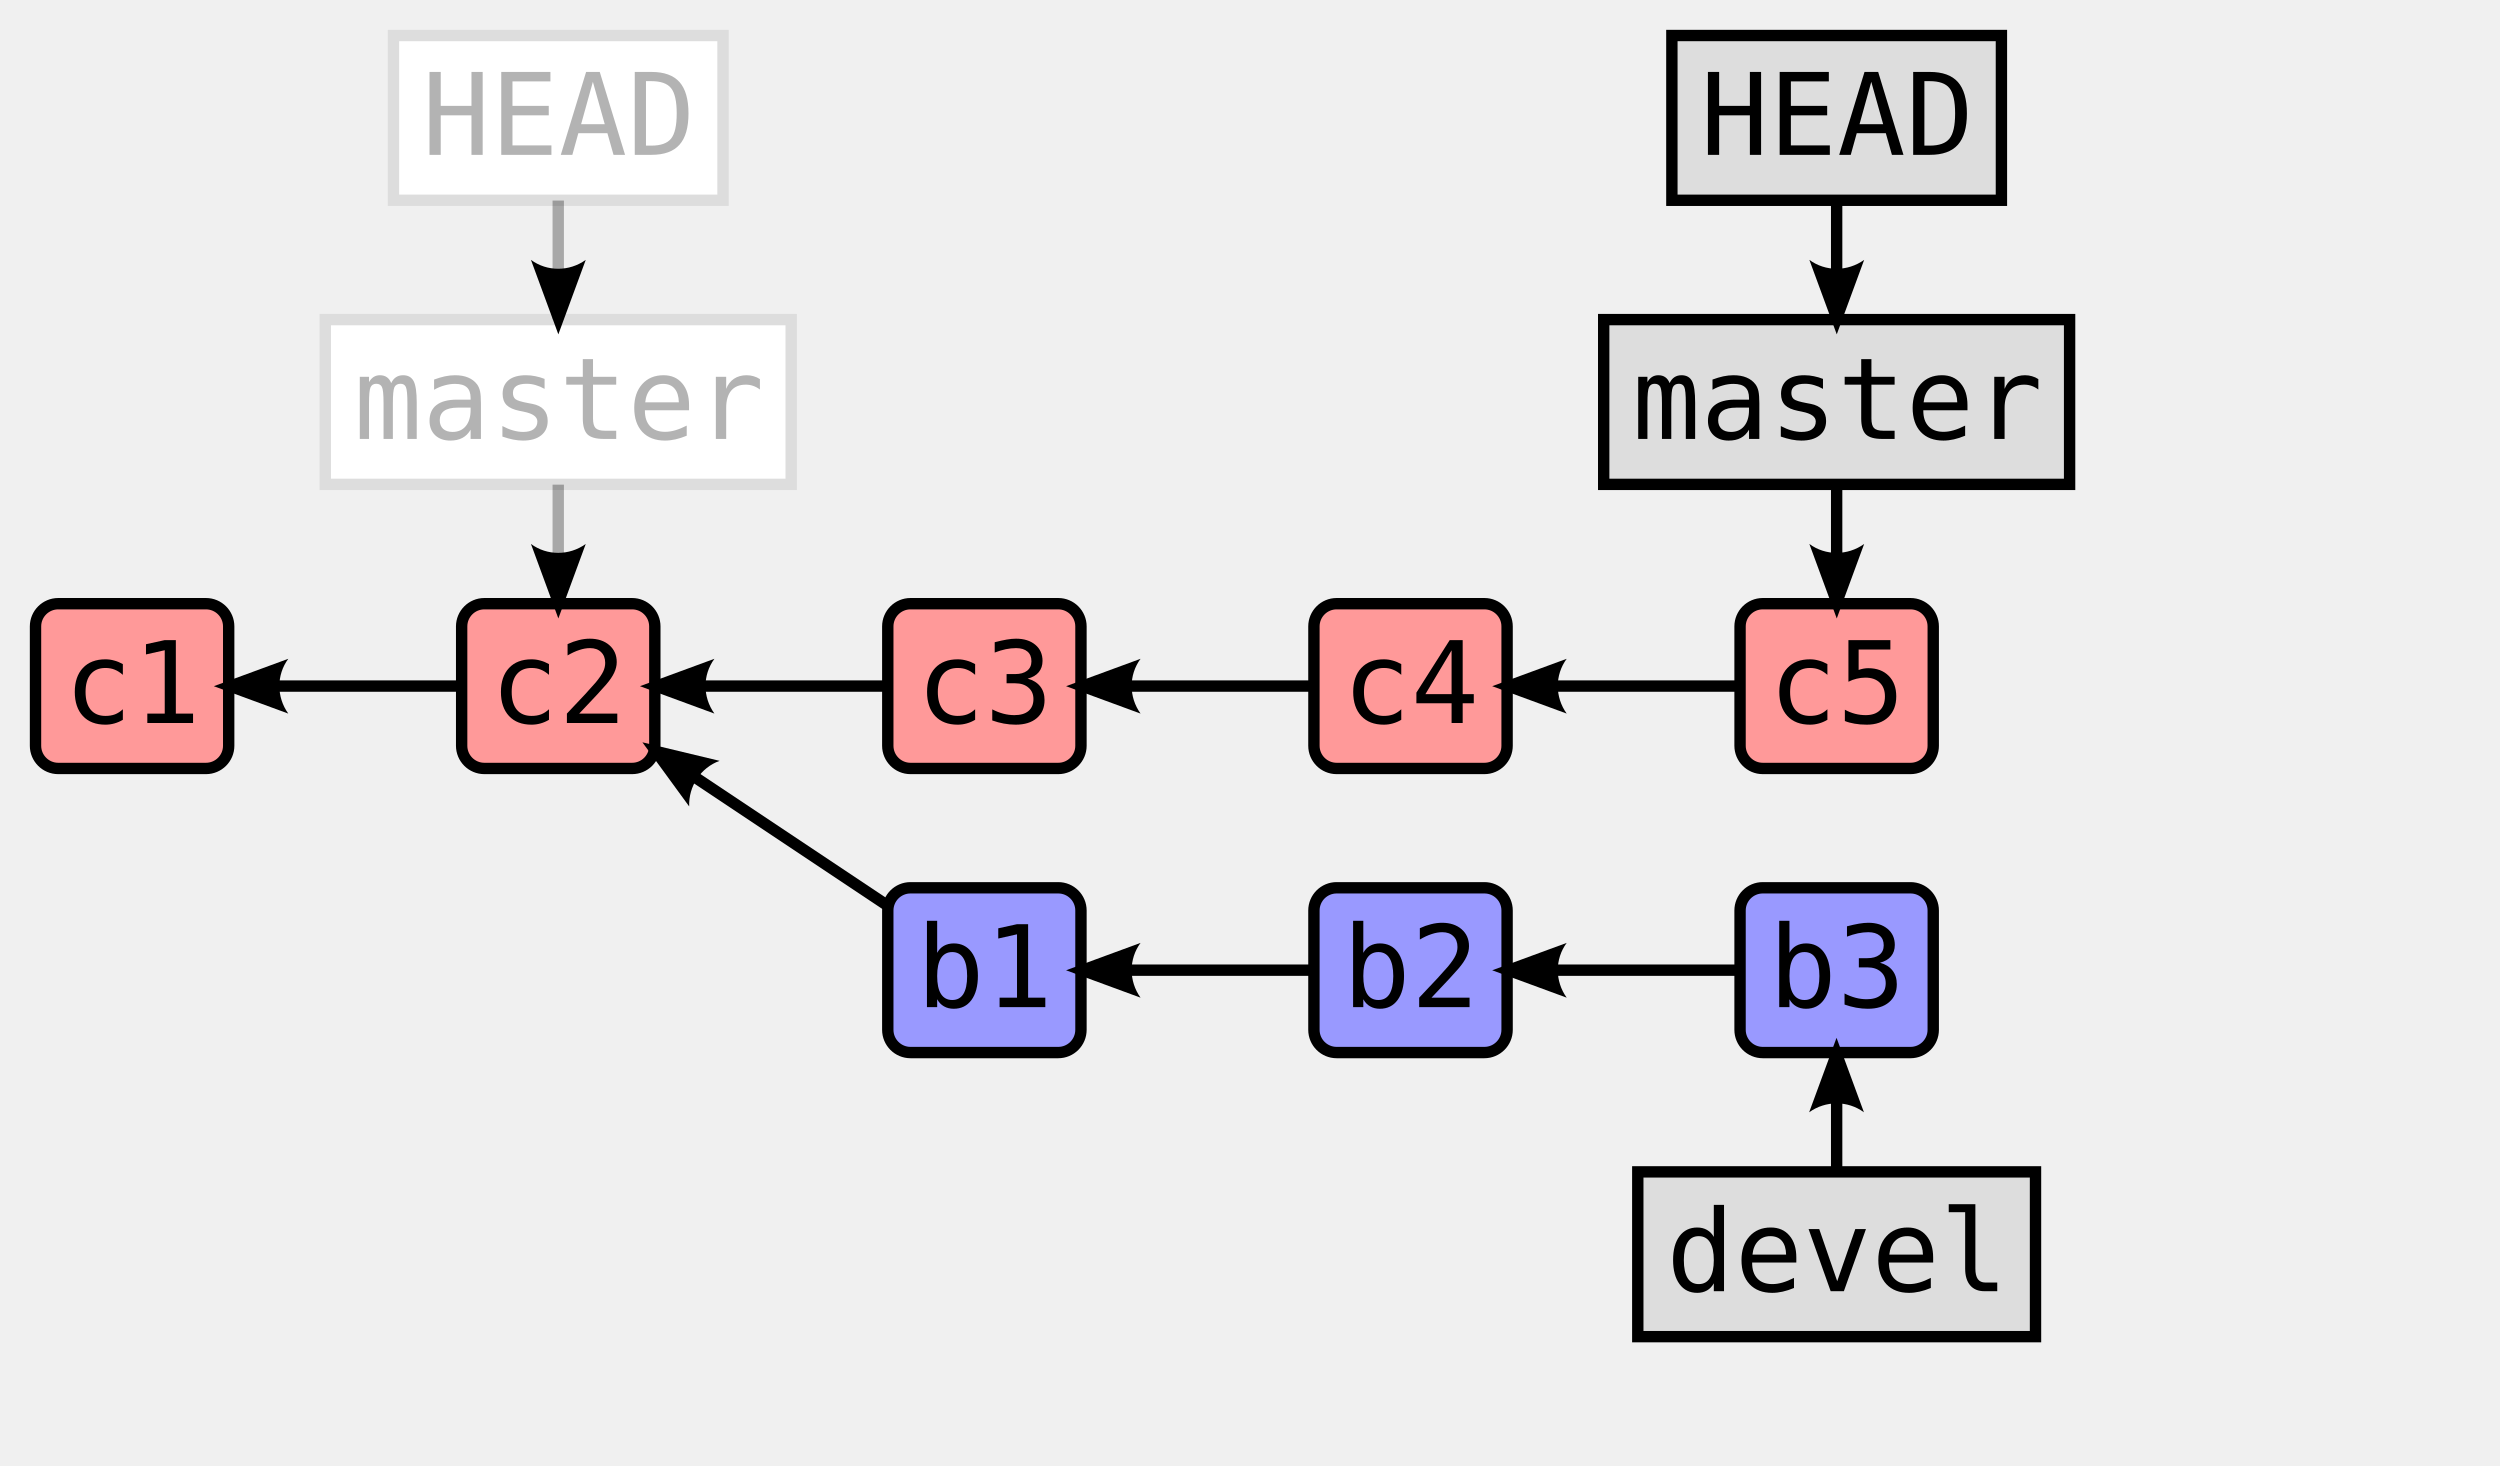
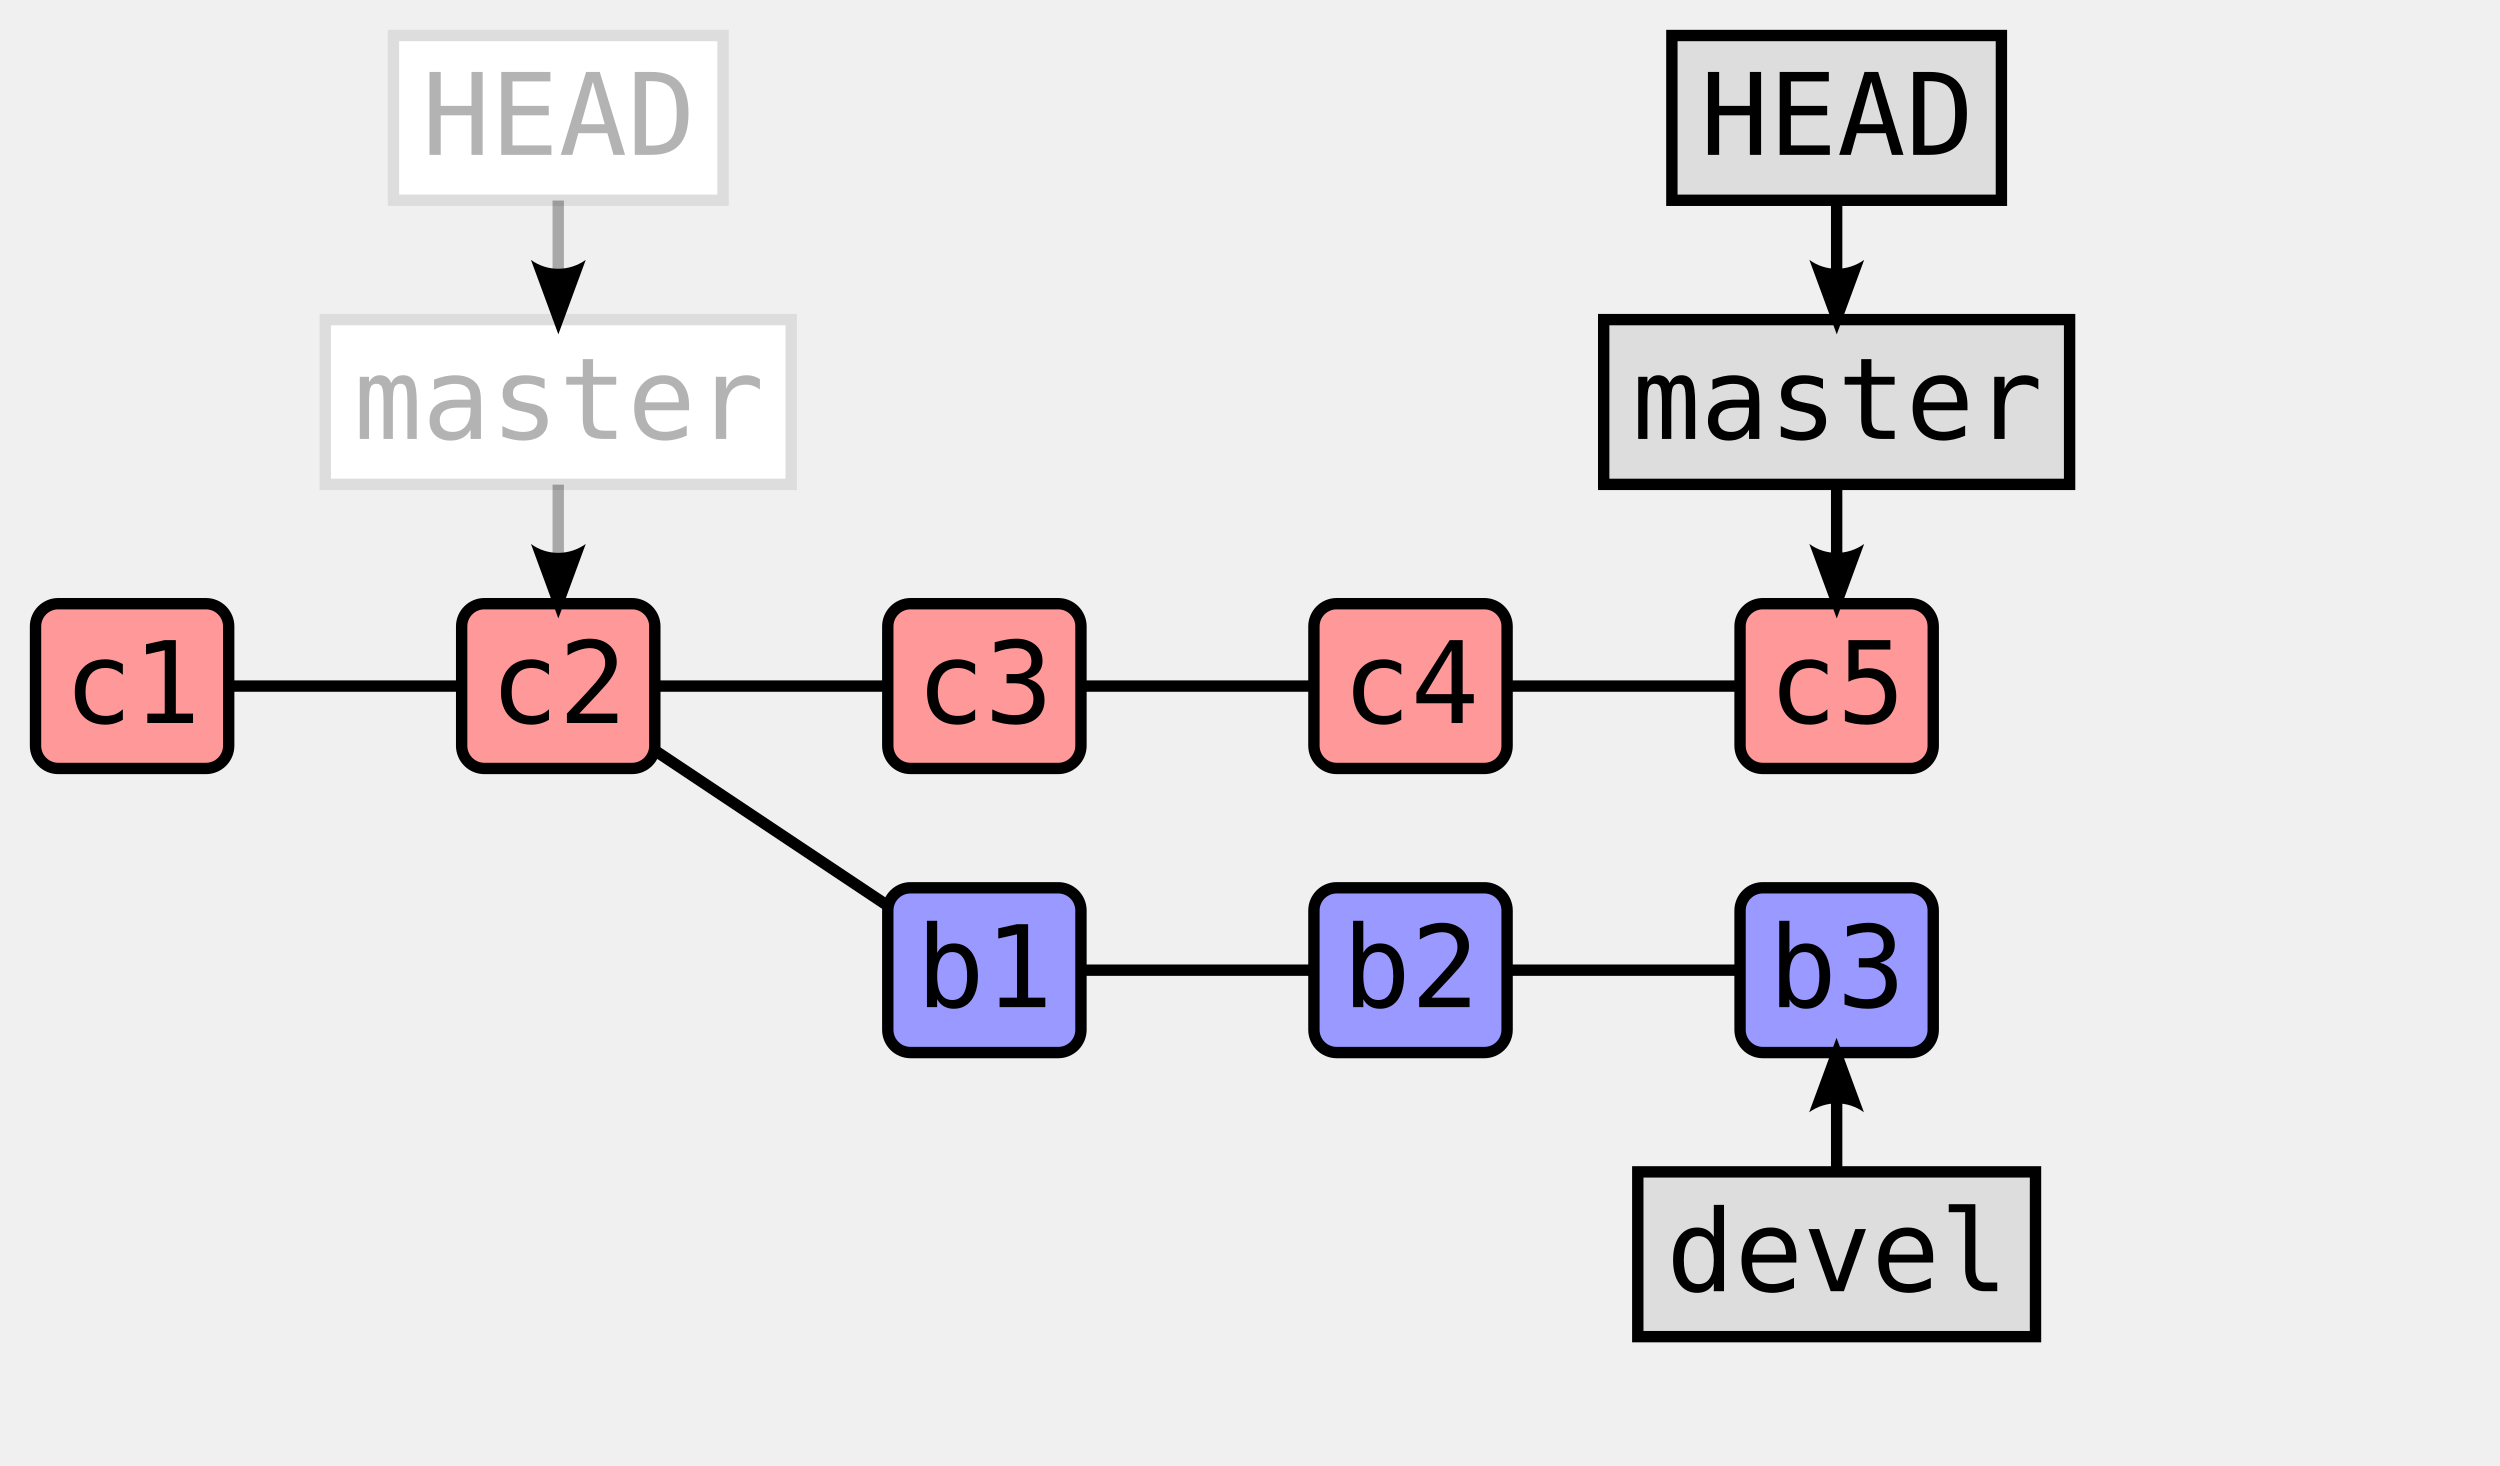
<svg xmlns="http://www.w3.org/2000/svg" width="352" height="206.4" id="svg2" version="1.1">
  <defs id="defs4">
    <marker orient="auto" refY="0.0" refX="0.0" id="Arrow2Mend" style="overflow:visible;">
      <path id="path3786" style="fill-rule:evenodd;stroke-width:0.625;stroke-linejoin:round;" d="M 8.719,4.034 L -2.207,0.016 L 8.719,-4.002 C 6.973,-1.63 6.983,1.616 8.719,4.034 z " transform="scale(0.6) rotate(180) translate(0,0)" />
    </marker>
  </defs>
  <g id="layer1">
    <rect style="fill:#ff9999;stroke:#000000;stroke-width:1.6;stroke-miterlimit:4;stroke-dasharray:none" id="rect2989" width="27.2" height="23.2" x="5" y="85" ry="3.2" />
    <text xml:space="preserve" style="font-size:16px;font-style:normal;font-weight:normal;line-height:125%;letter-spacing:0px;word-spacing:0px;fill:#000000;fill-opacity:1;stroke:none;font-family:DejaVu Sans Mono" x="9" y="101.8" id="text2985">
      <tspan id="tspan2987" x="9" y="101.8">c1</tspan>
    </text>
  </g>
  <g id="layer1">
    <rect style="fill:#ff9999;stroke:#000000;stroke-width:1.6;stroke-miterlimit:4;stroke-dasharray:none" id="rect2989" width="27.2" height="23.2" x="65" y="85" ry="3.2" />
    <text xml:space="preserve" style="font-size:16px;font-style:normal;font-weight:normal;line-height:125%;letter-spacing:0px;word-spacing:0px;fill:#000000;fill-opacity:1;stroke:none;font-family:DejaVu Sans Mono" x="69" y="101.8" id="text2985">
      <tspan id="tspan2987" x="69" y="101.8">c2</tspan>
    </text>
  </g>
-   <g id="layer1">
-     <path style="fill:none;stroke:#000000;stroke-width:1.6;stroke-linecap:butt;stroke-linejoin:miter;stroke-opacity:1;marker-end:url(#Arrow2Mend);stroke-miterlimit:4;stroke-dasharray:none" d="M 64.98,96.6 32.22,96.6" id="path2985" />
-   </g>
+   <line x1="64.98" y1="96.6" x2="32.22" y2="96.6" style="stroke:#000000; stroke-width:1.6; stroke-opacity:1.0" />
  <g id="layer1">
    <rect style="fill:#ffffff;stroke:#dddddd;stroke-width:1.6;stroke-miterlimit:4;stroke-dasharray:none" id="rect2989" width="65.6" height="23.2" x="45.8" y="45" ry="0" />
    <text xml:space="preserve" style="font-size:16px;font-style:normal;font-weight:normal;line-height:125%;letter-spacing:0px;word-spacing:0px;fill:#000000;fill-opacity:0.3;stroke:none;font-family:DejaVu Sans Mono" x="49.8" y="61.8" id="text2985">
      <tspan id="tspan2987" x="49.8" y="61.8">master</tspan>
    </text>
  </g>
  <g id="layer1">
    <path style="fill:none;stroke:#000000;stroke-width:1.6;stroke-linecap:butt;stroke-linejoin:miter;stroke-opacity:0.3;marker-end:url(#Arrow2Mend);stroke-miterlimit:4;stroke-dasharray:none" d="M 78.6,68.24 78.6,84.96" id="path2985" />
  </g>
  <g id="layer1">
    <rect style="fill:#ffffff;stroke:#dddddd;stroke-width:1.6;stroke-miterlimit:4;stroke-dasharray:none" id="rect2989" width="46.4" height="23.2" x="55.4" y="5" ry="0" />
    <text xml:space="preserve" style="font-size:16px;font-style:normal;font-weight:normal;line-height:125%;letter-spacing:0px;word-spacing:0px;fill:#000000;fill-opacity:0.3;stroke:none;font-family:DejaVu Sans Mono" x="59.4" y="21.8" id="text2985">
      <tspan id="tspan2987" x="59.4" y="21.8">HEAD</tspan>
    </text>
  </g>
  <g id="layer1">
    <path style="fill:none;stroke:#000000;stroke-width:1.6;stroke-linecap:butt;stroke-linejoin:miter;stroke-opacity:0.3;marker-end:url(#Arrow2Mend);stroke-miterlimit:4;stroke-dasharray:none" d="M 78.6,28.24 78.6,44.96" id="path2985" />
  </g>
  <g id="layer1">
    <rect style="fill:#9999ff;stroke:#000000;stroke-width:1.6;stroke-miterlimit:4;stroke-dasharray:none" id="rect2989" width="27.2" height="23.2" x="125" y="125" ry="3.2" />
    <text xml:space="preserve" style="font-size:16px;font-style:normal;font-weight:normal;line-height:125%;letter-spacing:0px;word-spacing:0px;fill:#000000;fill-opacity:1;stroke:none;font-family:DejaVu Sans Mono" x="129" y="141.8" id="text2985">
      <tspan id="tspan2987" x="129" y="141.8">b1</tspan>
    </text>
  </g>
-   <g id="layer1">
-     <path style="fill:none;stroke:#000000;stroke-width:1.6;stroke-linecap:butt;stroke-linejoin:miter;stroke-opacity:1;marker-end:url(#Arrow2Mend);stroke-miterlimit:4;stroke-dasharray:none" d="M 124.98,127.52 92.22,105.68" id="path2985" />
-   </g>
+   <line x1="124.98" y1="127.52" x2="92.22" y2="105.68" style="stroke:#000000; stroke-width:1.6; stroke-opacity:1.0" />
  <g id="layer1">
    <rect style="fill:#ff9999;stroke:#000000;stroke-width:1.6;stroke-miterlimit:4;stroke-dasharray:none" id="rect2989" width="27.2" height="23.2" x="125" y="85" ry="3.2" />
    <text xml:space="preserve" style="font-size:16px;font-style:normal;font-weight:normal;line-height:125%;letter-spacing:0px;word-spacing:0px;fill:#000000;fill-opacity:1;stroke:none;font-family:DejaVu Sans Mono" x="129" y="101.8" id="text2985">
      <tspan id="tspan2987" x="129" y="101.8">c3</tspan>
    </text>
  </g>
-   <g id="layer1">
-     <path style="fill:none;stroke:#000000;stroke-width:1.6;stroke-linecap:butt;stroke-linejoin:miter;stroke-opacity:1;marker-end:url(#Arrow2Mend);stroke-miterlimit:4;stroke-dasharray:none" d="M 124.98,96.6 92.22,96.6" id="path2985" />
-   </g>
+   <line x1="124.98" y1="96.6" x2="92.22" y2="96.6" style="stroke:#000000; stroke-width:1.6; stroke-opacity:1.0" />
  <g id="layer1">
    <rect style="fill:#9999ff;stroke:#000000;stroke-width:1.6;stroke-miterlimit:4;stroke-dasharray:none" id="rect2989" width="27.2" height="23.2" x="185" y="125" ry="3.2" />
    <text xml:space="preserve" style="font-size:16px;font-style:normal;font-weight:normal;line-height:125%;letter-spacing:0px;word-spacing:0px;fill:#000000;fill-opacity:1;stroke:none;font-family:DejaVu Sans Mono" x="189" y="141.8" id="text2985">
      <tspan id="tspan2987" x="189" y="141.8">b2</tspan>
    </text>
  </g>
-   <g id="layer1">
-     <path style="fill:none;stroke:#000000;stroke-width:1.6;stroke-linecap:butt;stroke-linejoin:miter;stroke-opacity:1;marker-end:url(#Arrow2Mend);stroke-miterlimit:4;stroke-dasharray:none" d="M 184.98,136.6 152.22,136.6" id="path2985" />
-   </g>
+   <line x1="184.98" y1="136.6" x2="152.22" y2="136.6" style="stroke:#000000; stroke-width:1.6; stroke-opacity:1.0" />
  <g id="layer1">
    <rect style="fill:#ff9999;stroke:#000000;stroke-width:1.6;stroke-miterlimit:4;stroke-dasharray:none" id="rect2989" width="27.2" height="23.2" x="185" y="85" ry="3.2" />
    <text xml:space="preserve" style="font-size:16px;font-style:normal;font-weight:normal;line-height:125%;letter-spacing:0px;word-spacing:0px;fill:#000000;fill-opacity:1;stroke:none;font-family:DejaVu Sans Mono" x="189" y="101.8" id="text2985">
      <tspan id="tspan2987" x="189" y="101.8">c4</tspan>
    </text>
  </g>
-   <g id="layer1">
-     <path style="fill:none;stroke:#000000;stroke-width:1.6;stroke-linecap:butt;stroke-linejoin:miter;stroke-opacity:1;marker-end:url(#Arrow2Mend);stroke-miterlimit:4;stroke-dasharray:none" d="M 184.98,96.6 152.22,96.6" id="path2985" />
-   </g>
+   <line x1="184.98" y1="96.6" x2="152.22" y2="96.6" style="stroke:#000000; stroke-width:1.6; stroke-opacity:1.0" />
  <g id="layer1">
    <rect style="fill:#9999ff;stroke:#000000;stroke-width:1.6;stroke-miterlimit:4;stroke-dasharray:none" id="rect2989" width="27.2" height="23.2" x="245" y="125" ry="3.2" />
    <text xml:space="preserve" style="font-size:16px;font-style:normal;font-weight:normal;line-height:125%;letter-spacing:0px;word-spacing:0px;fill:#000000;fill-opacity:1;stroke:none;font-family:DejaVu Sans Mono" x="249" y="141.8" id="text2985">
      <tspan id="tspan2987" x="249" y="141.8">b3</tspan>
    </text>
  </g>
-   <g id="layer1">
-     <path style="fill:none;stroke:#000000;stroke-width:1.6;stroke-linecap:butt;stroke-linejoin:miter;stroke-opacity:1;marker-end:url(#Arrow2Mend);stroke-miterlimit:4;stroke-dasharray:none" d="M 244.98,136.6 212.22,136.6" id="path2985" />
-   </g>
+   <line x1="244.98" y1="136.6" x2="212.22" y2="136.6" style="stroke:#000000; stroke-width:1.6; stroke-opacity:1.0" />
  <g id="layer1">
    <rect style="fill:#dddddd;stroke:#000000;stroke-width:1.6;stroke-miterlimit:4;stroke-dasharray:none" id="rect2989" width="56" height="23.2" x="230.6" y="165" ry="0" />
    <text xml:space="preserve" style="font-size:16px;font-style:normal;font-weight:normal;line-height:125%;letter-spacing:0px;word-spacing:0px;fill:#000000;fill-opacity:1;stroke:none;font-family:DejaVu Sans Mono" x="234.6" y="181.8" id="text2985">
      <tspan id="tspan2987" x="234.6" y="181.8">devel</tspan>
    </text>
  </g>
  <g id="layer1">
    <path style="fill:none;stroke:#000000;stroke-width:1.6;stroke-linecap:butt;stroke-linejoin:miter;stroke-opacity:1;marker-end:url(#Arrow2Mend);stroke-miterlimit:4;stroke-dasharray:none" d="M 258.6,164.96 258.6,148.24" id="path2985" />
  </g>
  <g id="layer1">
    <rect style="fill:#ff9999;stroke:#000000;stroke-width:1.6;stroke-miterlimit:4;stroke-dasharray:none" id="rect2989" width="27.2" height="23.2" x="245" y="85" ry="3.2" />
    <text xml:space="preserve" style="font-size:16px;font-style:normal;font-weight:normal;line-height:125%;letter-spacing:0px;word-spacing:0px;fill:#000000;fill-opacity:1;stroke:none;font-family:DejaVu Sans Mono" x="249" y="101.8" id="text2985">
      <tspan id="tspan2987" x="249" y="101.8">c5</tspan>
    </text>
  </g>
-   <g id="layer1">
-     <path style="fill:none;stroke:#000000;stroke-width:1.6;stroke-linecap:butt;stroke-linejoin:miter;stroke-opacity:1;marker-end:url(#Arrow2Mend);stroke-miterlimit:4;stroke-dasharray:none" d="M 244.98,96.6 212.22,96.6" id="path2985" />
-   </g>
+   <line x1="244.98" y1="96.6" x2="212.22" y2="96.6" style="stroke:#000000; stroke-width:1.6; stroke-opacity:1.0" />
  <g id="layer1">
    <rect style="fill:#dddddd;stroke:#000000;stroke-width:1.6;stroke-miterlimit:4;stroke-dasharray:none" id="rect2989" width="65.6" height="23.2" x="225.8" y="45" ry="0" />
    <text xml:space="preserve" style="font-size:16px;font-style:normal;font-weight:normal;line-height:125%;letter-spacing:0px;word-spacing:0px;fill:#000000;fill-opacity:1;stroke:none;font-family:DejaVu Sans Mono" x="229.8" y="61.8" id="text2985">
      <tspan id="tspan2987" x="229.8" y="61.8">master</tspan>
    </text>
  </g>
  <g id="layer1">
    <path style="fill:none;stroke:#000000;stroke-width:1.6;stroke-linecap:butt;stroke-linejoin:miter;stroke-opacity:1;marker-end:url(#Arrow2Mend);stroke-miterlimit:4;stroke-dasharray:none" d="M 258.6,68.24 258.6,84.96" id="path2985" />
  </g>
  <g id="layer1">
    <rect style="fill:#dddddd;stroke:#000000;stroke-width:1.6;stroke-miterlimit:4;stroke-dasharray:none" id="rect2989" width="46.4" height="23.2" x="235.4" y="5" ry="0" />
    <text xml:space="preserve" style="font-size:16px;font-style:normal;font-weight:normal;line-height:125%;letter-spacing:0px;word-spacing:0px;fill:#000000;fill-opacity:1;stroke:none;font-family:DejaVu Sans Mono" x="239.4" y="21.8" id="text2985">
      <tspan id="tspan2987" x="239.4" y="21.8">HEAD</tspan>
    </text>
  </g>
  <g id="layer1">
    <path style="fill:none;stroke:#000000;stroke-width:1.6;stroke-linecap:butt;stroke-linejoin:miter;stroke-opacity:1;marker-end:url(#Arrow2Mend);stroke-miterlimit:4;stroke-dasharray:none" d="M 258.6,28.24 258.6,44.96" id="path2985" />
  </g>
</svg>
